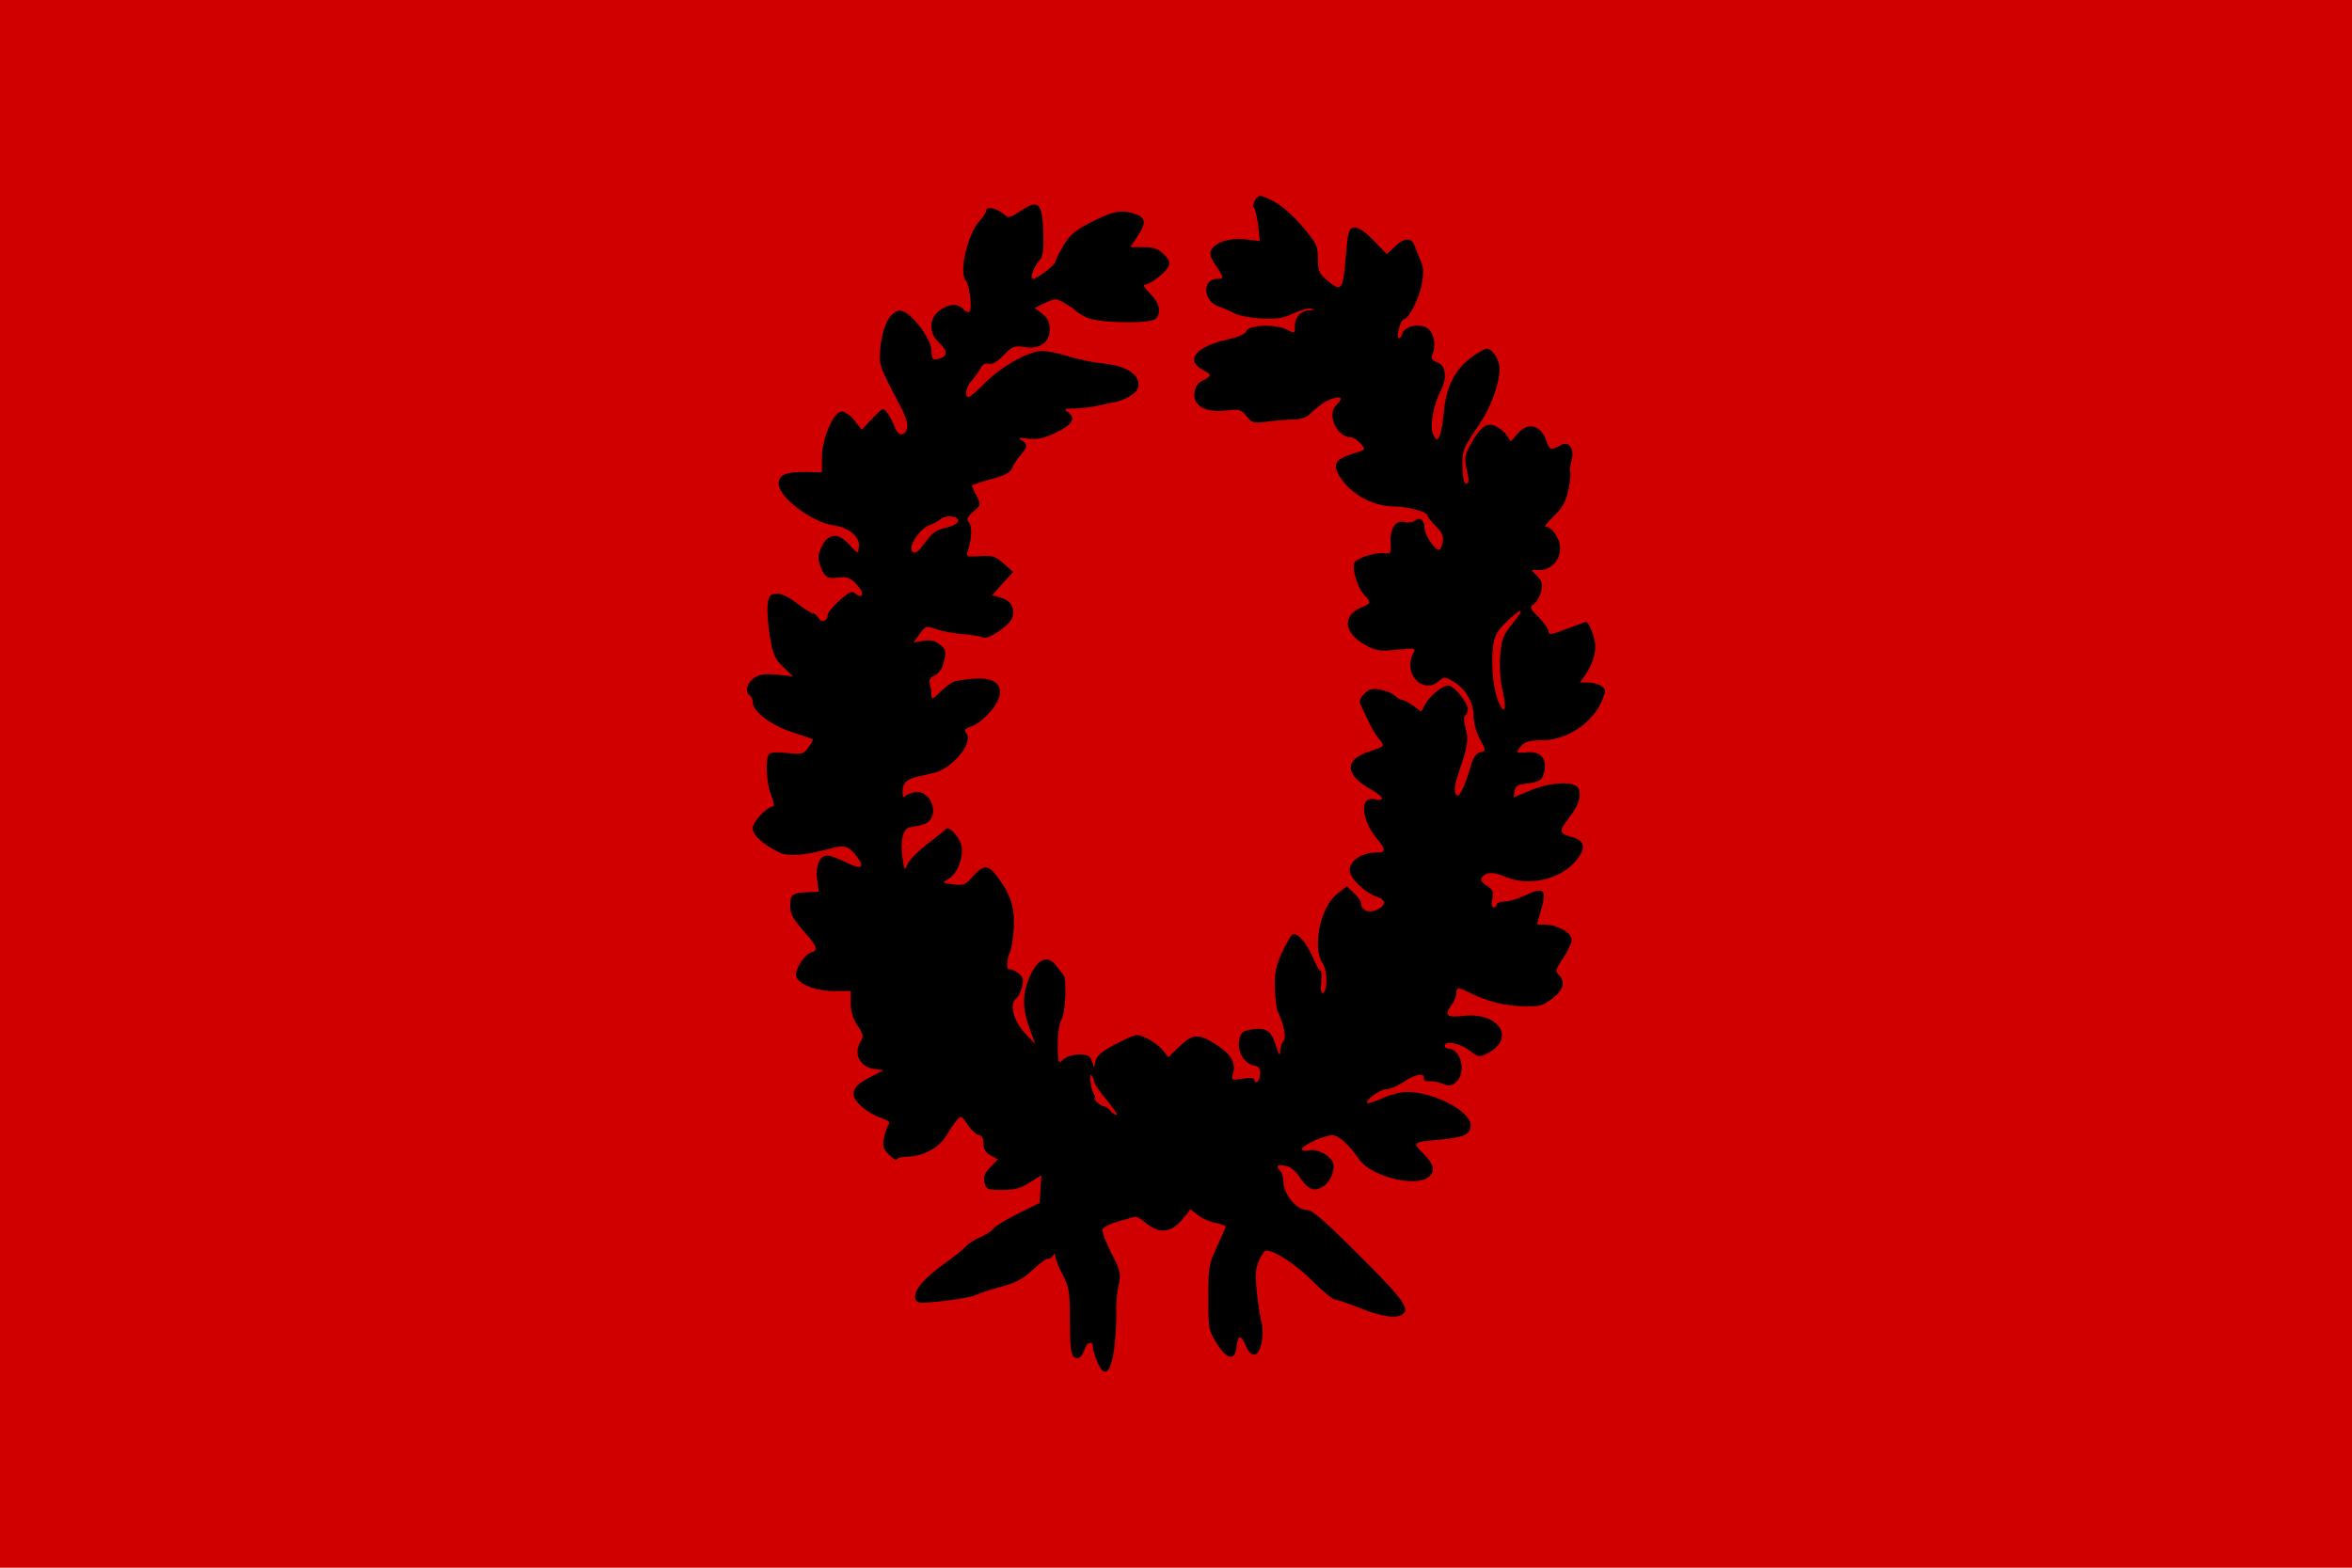
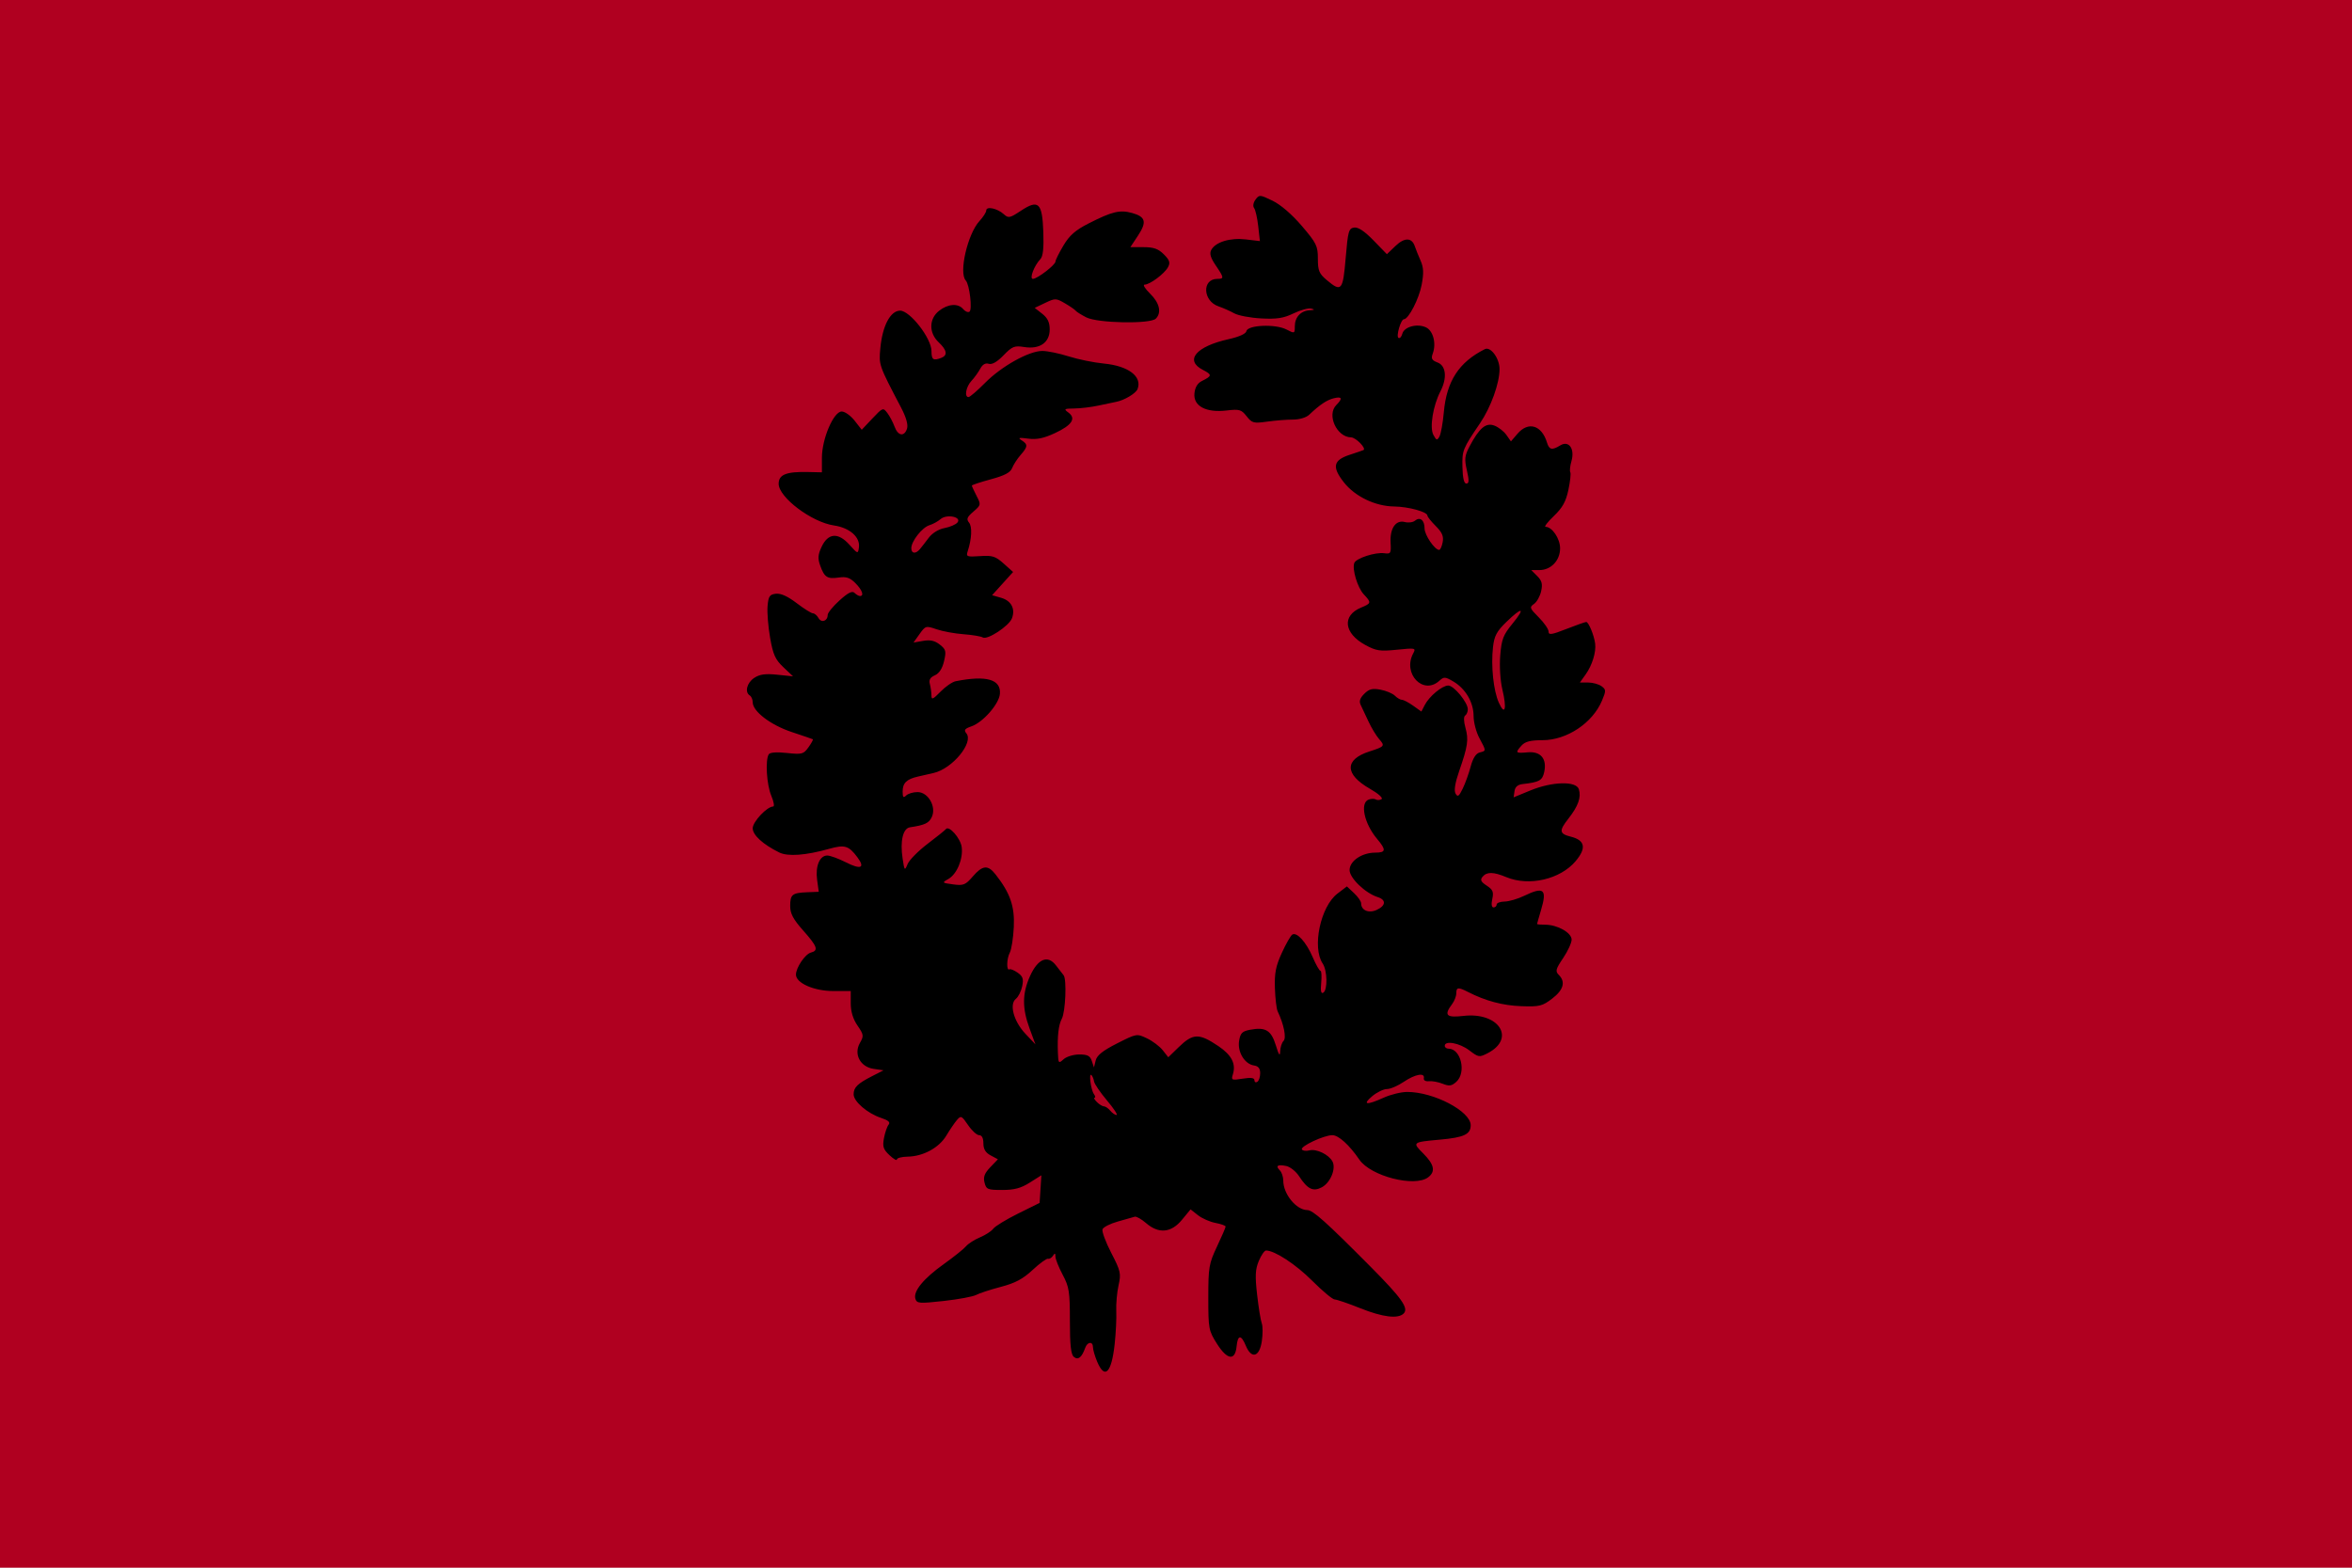
<svg xmlns="http://www.w3.org/2000/svg" xml:space="preserve" id="svg1" width="4608" height="3072" version="1.1" viewBox="0 0 1219.2 812.8">
  <defs id="defs1">
    <style id="style1">.cls-1{fill:#0283c0}.cls-2{fill:#fff}.cls-3{fill:#ef483f}</style>
  </defs>
-   <path id="rect1" d="M 0 0 L 0 812.8 L 1219.2 812.8 L 1219.2 0 L 0 0 z" style="fill:#d00000;fill-rule:evenodd;stroke:none;stroke-width:8.467;stroke-linecap:round;stroke-linejoin:round;fill-opacity:1" />
+   <path id="rect1" d="M 0 0 L 0 812.8 L 1219.2 812.8 L 1219.2 0 L 0 0 z" style="fill:#b00020;fill-rule:evenodd;stroke:none;stroke-width:8.467;stroke-linecap:round;stroke-linejoin:round;fill-opacity:1" />
  <path id="path2" d="m 568.723,705.957 c -1.192,-2.851 -2.166,-6.215 -2.166,-7.474 0,-3.13 -2.867,-2.898 -4.016,0.325 -1.79,5.022 -3.685,6.53 -5.898,4.694 -1.508,-1.252 -2.044,-6.131 -2.044,-18.625 0,-15.187 -0.384,-17.652 -3.737,-23.957 -2.055,-3.866 -3.747,-8.106 -3.76,-9.422 -0.015,-1.837 -0.311,-1.941 -1.259,-0.445 -0.68,1.072 -1.846,1.778 -2.593,1.571 -0.747,-0.206 -4.339,2.407 -7.982,5.808 -5.019,4.685 -9.004,6.808 -16.442,8.762 -5.4,1.418 -11.163,3.301 -12.807,4.185 -1.644,0.885 -9.217,2.294 -16.829,3.135 -12.679,1.4 -13.91,1.306 -14.675,-1.104 -1.234,-3.891 4.169,-10.496 14.783,-18.071 5.172,-3.691 10.324,-7.82 11.448,-9.175 1.125,-1.356 4.383,-3.441 7.242,-4.635 2.859,-1.194 5.957,-3.211 6.886,-4.482 0.929,-1.269 6.715,-4.8 12.858,-7.843 l 11.17,-5.533 0.459,-7.162 0.459,-7.163 -6.034,3.81 c -4.577,2.89 -8.019,3.809 -14.256,3.809 -7.579,0 -8.297,-0.3 -9.185,-3.835 -0.734,-2.924 -0.015,-4.813 2.986,-7.956 l 3.948,-4.121 -3.762,-2.013 c -2.659,-1.423 -3.762,-3.254 -3.762,-6.246 0,-2.719 -0.782,-4.232 -2.188,-4.232 -1.204,0 -3.789,-2.356 -5.745,-5.235 -3.323,-4.891 -3.703,-5.063 -5.786,-2.616 -1.227,1.441 -3.696,5.069 -5.489,8.065 -3.772,6.304 -11.988,10.779 -20.023,10.907 -3.08,0.051 -5.603,0.712 -5.605,1.471 -0.003,0.759 -1.732,-0.24 -3.841,-2.223 -3.225,-3.03 -3.68,-4.442 -2.856,-8.856 0.54,-2.888 1.624,-6.03 2.41,-6.981 1.008,-1.222 -0.141,-2.249 -3.909,-3.492 -7.03,-2.32 -14.23,-8.497 -14.23,-12.208 0,-3.609 2.007,-5.582 9.643,-9.477 l 5.861,-2.99 -5.12,-0.747 c -6.97,-1.017 -10.461,-7.627 -7.111,-13.465 2.063,-3.595 1.967,-4.275 -1.268,-8.997 -2.329,-3.399 -3.5,-7.248 -3.5,-11.503 v -6.395 h -9.166 c -9.859,0 -19.234,-4.137 -19.234,-8.487 0,-3.625 4.759,-10.67 7.733,-11.447 4.106,-1.074 3.383,-3.149 -3.996,-11.458 -5.174,-5.827 -6.726,-8.75 -6.726,-12.668 0,-6.016 1.029,-6.846 8.881,-7.159 l 5.923,-0.237 -0.847,-6.188 c -0.975,-7.107 1.329,-12.615 5.275,-12.615 1.476,0 5.837,1.596 9.692,3.548 7.74,3.919 10.044,2.888 5.91,-2.644 -4.509,-6.034 -6.556,-6.643 -14.668,-4.364 -12.161,3.416 -21.407,4.083 -25.869,1.867 -8.475,-4.209 -13.727,-9.012 -13.727,-12.551 0,-3.36 7.437,-11.268 10.598,-11.268 0.77,0 0.332,-2.523 -0.975,-5.606 -2.391,-5.643 -3.178,-18.428 -1.321,-21.433 0.637,-1.033 4.05,-1.291 9.428,-0.715 7.849,0.84 8.618,0.637 11.19,-2.965 1.52,-2.127 2.528,-3.994 2.242,-4.148 -0.286,-0.159 -5.229,-1.848 -10.984,-3.763 -10.914,-3.633 -20.179,-10.699 -20.179,-15.39 0,-1.434 -0.672,-3.024 -1.495,-3.532 -2.763,-1.707 -1.527,-6.637 2.291,-9.139 2.861,-1.875 5.78,-2.275 11.949,-1.638 l 8.163,0.842 -5.025,-4.749 c -4.181,-3.951 -5.333,-6.508 -6.859,-15.213 -1.01,-5.755 -1.603,-13.155 -1.319,-16.444 0.443,-5.13 1.056,-6.042 4.32,-6.423 2.527,-0.295 6.134,1.337 10.747,4.858 3.819,2.916 7.622,5.302 8.453,5.302 0.83,0 2.128,1.103 2.882,2.452 1.495,2.674 4.755,1.564 4.755,-1.619 0,-1.089 2.762,-4.476 6.138,-7.526 4.442,-4.014 6.59,-5.094 7.772,-3.911 0.899,0.899 2.173,1.635 2.83,1.635 2.295,0 1.169,-3.153 -2.402,-6.724 -2.802,-2.803 -4.702,-3.436 -8.595,-2.868 -5.938,0.867 -7.447,-0.106 -9.633,-6.236 -1.314,-3.682 -1.162,-5.648 0.752,-9.717 3.372,-7.168 8.589,-7.552 14.412,-1.059 4.339,4.838 4.429,4.864 4.916,1.418 0.756,-5.332 -4.788,-10.215 -12.946,-11.408 -11.549,-1.688 -28.656,-14.586 -28.656,-21.606 0,-4.786 3.942,-6.354 15.321,-6.095 l 7.1,0.159 v -7.506 c 0,-9.86 6.058,-24.034 10.273,-24.034 1.629,0 4.632,2.132 6.67,4.737 l 3.707,4.737 5.505,-5.838 c 5.364,-5.688 5.563,-5.761 7.759,-2.869 1.239,1.633 2.926,4.819 3.747,7.08 1.766,4.862 5.081,5.38 6.468,1.012 0.636,-2.004 -0.448,-5.836 -3.067,-10.838 -11.636,-22.227 -11.574,-22.049 -10.774,-30.797 1.059,-11.578 5.191,-19.46 10.227,-19.508 5.106,-0.051 16.284,14.334 16.284,20.953 0,4.504 0.907,5.128 5.109,3.516 3.387,-1.299 2.923,-4.026 -1.372,-8.062 -5.169,-4.856 -5.079,-12.181 0.201,-16.335 4.624,-3.637 9.89,-4.005 12.49,-0.872 1.015,1.223 2.476,1.837 3.244,1.363 1.612,-0.998 0.073,-14.089 -1.911,-16.22 -3.688,-3.968 0.973,-24.138 7.116,-30.801 1.937,-2.101 3.522,-4.584 3.522,-5.52 0,-2.283 5.739,-1.058 9.039,1.928 2.451,2.219 3.119,2.088 8.893,-1.732 9.152,-6.057 11.1,-4.216 11.647,11.005 0.298,8.327 -0.159,12.634 -1.513,14.043 -3.249,3.398 -5.847,10.255 -3.886,10.255 2.251,0 11.693,-7.255 11.693,-8.984 0,-0.747 1.85,-4.471 4.111,-8.275 3.155,-5.31 6.194,-7.978 13.079,-11.483 12.151,-6.186 16.202,-7.165 22.475,-5.433 7.104,1.962 7.809,4.656 3.088,11.79 l -3.932,5.942 h 6.815 c 5.272,0 7.659,0.844 10.542,3.727 2.997,2.997 3.423,4.295 2.177,6.623 -1.828,3.417 -9.414,9.083 -12.16,9.083 -1.057,0 0.224,2.098 2.847,4.662 4.933,4.823 6.088,9.863 2.974,12.977 -2.862,2.862 -30.124,2.365 -36.022,-0.657 -2.631,-1.349 -5.12,-2.912 -5.531,-3.476 -0.412,-0.563 -2.914,-2.285 -5.563,-3.826 -4.605,-2.678 -5.052,-2.688 -10.234,-0.215 l -5.419,2.584 3.881,3.053 c 2.821,2.219 3.882,4.444 3.882,8.143 0,6.81 -5.19,10.39 -13.207,9.108 -5.093,-0.814 -6.215,-0.365 -10.738,4.303 -3.315,3.421 -5.945,4.929 -7.651,4.387 -1.705,-0.542 -3.214,0.323 -4.387,2.516 -0.983,1.838 -3.042,4.687 -4.575,6.333 -2.845,3.054 -3.811,8.408 -1.517,8.408 0.699,0 4.566,-3.325 8.595,-7.39 8.537,-8.614 22.735,-16.528 29.65,-16.528 2.658,0 8.812,1.268 13.674,2.816 4.863,1.548 13.078,3.224 18.256,3.722 12.692,1.22 19.941,6.718 17.443,13.229 -0.865,2.252 -6.944,5.867 -11.162,6.636 -1.234,0.224 -5.269,1.073 -8.968,1.886 -3.699,0.812 -9.377,1.506 -12.617,1.543 -5.329,0.051 -5.627,0.258 -3.12,2.091 4.179,3.056 1.867,6.582 -7.017,10.698 -5.83,2.701 -9.403,3.433 -13.851,2.838 -4.776,-0.639 -5.463,-0.464 -3.379,0.862 3.373,2.146 3.295,3.272 -0.532,7.64 -1.732,1.976 -3.699,5.017 -4.373,6.76 -0.893,2.311 -3.882,3.886 -11.052,5.827 -5.405,1.464 -9.827,2.93 -9.827,3.26 0,0.33 1.093,2.715 2.43,5.299 2.377,4.598 2.342,4.775 -1.637,8.198 -3.297,2.837 -3.725,3.908 -2.264,5.67 1.725,2.079 1.43,8.446 -0.693,14.919 -0.906,2.759 -0.412,2.951 6.398,2.483 6.419,-0.442 8.014,0.051 12.261,3.856 l 4.882,4.363 -5.441,6.023 -5.441,6.023 4.672,1.34 c 5.251,1.506 7.468,5.679 5.634,10.604 -1.495,4.014 -12.774,11.422 -15.153,9.952 -0.941,-0.581 -5.438,-1.333 -9.994,-1.67 -4.555,-0.337 -10.831,-1.492 -13.946,-2.565 -5.509,-1.898 -5.749,-1.831 -8.808,2.465 l -3.144,4.416 5.031,-0.872 c 3.638,-0.631 6.018,-0.106 8.594,1.925 3.185,2.501 3.419,3.414 2.203,8.62 -0.891,3.815 -2.531,6.338 -4.756,7.317 -2.416,1.063 -3.166,2.357 -2.597,4.485 0.439,1.644 0.809,4.295 0.819,5.889 0.015,2.473 0.71,2.195 4.703,-1.89 2.575,-2.634 6.107,-5.073 7.847,-5.419 15.902,-3.162 23.565,-0.98 22.95,6.533 -0.431,5.263 -8.747,14.762 -14.758,16.857 -3.499,1.22 -4.031,1.94 -2.658,3.595 3.969,4.784 -7.206,18.361 -16.943,20.584 -2.261,0.516 -5.96,1.365 -8.221,1.886 -5.833,1.345 -7.847,3.336 -7.847,7.756 0,2.997 0.399,3.455 1.794,2.059 0.987,-0.987 3.66,-1.794 5.94,-1.794 5.49,0 9.835,7.549 7.409,12.872 -1.469,3.224 -3.564,4.219 -11.347,5.391 -3.649,0.549 -5.192,7.135 -3.806,16.242 0.964,6.335 1.07,6.448 2.599,2.79 0.876,-2.097 5.529,-6.804 10.339,-10.46 4.81,-3.656 9.083,-7.092 9.497,-7.636 1.592,-2.095 7.619,4.783 8.198,9.355 0.784,6.196 -2.509,14.018 -6.955,16.522 -3.397,1.913 -3.331,1.987 2.489,2.775 5.368,0.727 6.41,0.309 10.198,-4.087 5.068,-5.881 7.822,-6.143 11.773,-1.121 7.621,9.689 10.01,16.564 9.495,27.321 -0.272,5.687 -1.208,11.672 -2.08,13.301 -1.663,3.106 -1.793,9.63 -0.177,8.629 0.517,-0.319 2.435,0.464 4.261,1.744 2.693,1.887 3.136,3.215 2.346,7.038 -0.535,2.592 -2.001,5.519 -3.257,6.505 -3.567,2.799 -1.144,11.699 4.935,18.136 l 5.181,5.485 -3.028,-8.222 c -3.9,-10.587 -3.831,-18.199 0.245,-27.22 4.052,-8.966 9.181,-11.075 13.418,-5.518 1.506,1.974 3.298,4.282 3.984,5.129 1.675,2.068 0.976,18.973 -0.932,22.537 -1.702,3.182 -2.37,8.963 -2.035,17.637 0.214,5.556 0.357,5.718 2.959,3.363 1.504,-1.361 5.158,-2.474 8.12,-2.474 4.26,0 5.619,0.703 6.499,3.363 l 1.112,3.363 0.904,-3.649 c 0.653,-2.64 3.721,-5.075 11.087,-8.805 10.122,-5.125 10.216,-5.141 15.498,-2.622 2.923,1.393 6.601,4.171 8.174,6.17 l 2.86,3.636 5.367,-5.213 c 7.481,-7.266 10.563,-7.349 20.635,-0.551 6.883,4.645 9.205,9.218 7.465,14.699 -0.929,2.927 -0.593,3.069 5.097,2.159 4.25,-0.68 6.091,-0.438 6.091,0.8 0,0.976 0.672,1.358 1.495,0.851 0.823,-0.508 1.495,-2.519 1.495,-4.469 0,-2.482 -0.964,-3.688 -3.213,-4.022 -4.843,-0.721 -8.659,-7.037 -7.715,-12.773 0.663,-4.038 1.596,-4.972 5.731,-5.748 7.984,-1.497 10.903,0.268 13.297,8.048 1.564,5.085 2.184,5.96 2.26,3.194 0.051,-2.097 0.844,-4.552 1.75,-5.457 1.568,-1.568 0.177,-8.567 -3.078,-15.396 -0.586,-1.234 -1.216,-6.615 -1.4,-11.959 -0.268,-7.787 0.445,-11.418 3.588,-18.283 2.157,-4.712 4.594,-8.982 5.415,-9.489 2.371,-1.465 7.208,3.873 10.552,11.647 1.693,3.936 3.518,7.156 4.055,7.156 0.537,0 0.711,2.779 0.388,6.176 -0.409,4.289 -0.073,5.861 1.082,5.144 2.306,-1.425 2.101,-11.508 -0.308,-15.098 -5.61,-8.365 -1.151,-29.56 7.627,-36.256 l 4.911,-3.746 3.688,3.465 c 2.028,1.906 3.688,4.274 3.688,5.264 0,3.676 3.903,5.355 8.054,3.464 4.786,-2.181 5.044,-5.22 0.563,-6.643 -6.452,-2.048 -14.595,-9.869 -14.595,-14.017 0,-4.713 6.372,-9.041 13.309,-9.041 5.593,0 5.775,-1.397 0.932,-7.152 -6.654,-7.908 -8.96,-18.595 -4.391,-20.348 1.306,-0.502 2.989,-0.533 3.737,-0.073 0.749,0.463 2.092,0.388 2.987,-0.159 0.921,-0.571 -1.7,-2.906 -6.041,-5.386 -13.146,-7.509 -13.25,-15.154 -0.263,-19.337 7.92,-2.551 8.163,-2.855 5.085,-6.371 -1.543,-1.764 -4.047,-5.896 -5.564,-9.185 -1.516,-3.289 -3.335,-7.153 -4.041,-8.588 -0.914,-1.859 -0.382,-3.509 1.855,-5.746 2.509,-2.509 4.2,-2.938 8.444,-2.142 2.918,0.547 6.267,1.956 7.44,3.13 1.174,1.174 2.823,2.134 3.665,2.134 0.842,0 3.449,1.367 5.795,3.037 l 4.264,3.036 1.764,-3.41 c 2.334,-4.511 8.962,-10.016 12.141,-10.083 2.903,-0.073 10.165,8.749 10.165,12.332 0,1.314 -0.618,2.768 -1.372,3.234 -0.823,0.508 -0.77,3.026 0.141,6.303 1.723,6.239 1.246,9.539 -3.242,22.484 -2.12,6.113 -2.763,10.089 -1.886,11.657 1.096,1.959 1.755,1.508 3.722,-2.551 1.315,-2.712 3.17,-7.865 4.122,-11.452 1.135,-4.275 2.722,-6.781 4.61,-7.275 3.531,-0.923 3.535,-0.687 -0.106,-7.488 -1.644,-3.068 -2.989,-8.2 -2.989,-11.403 0,-7.079 -4.157,-14.196 -10.458,-17.906 -4.3,-2.531 -4.903,-2.562 -7.321,-0.374 -8.373,7.578 -19.14,-3.726 -13.531,-14.207 1.515,-2.831 1.199,-2.903 -8.431,-1.916 -8.831,0.904 -10.763,0.611 -16.47,-2.507 -11.061,-6.043 -12.076,-15.207 -2.141,-19.323 5.39,-2.233 5.463,-2.587 1.426,-6.884 -3.239,-3.448 -6.143,-13.071 -4.912,-16.278 0.936,-2.438 10.969,-5.688 15.538,-5.034 3.344,0.478 3.585,0.073 3.275,-5.462 -0.417,-7.448 2.681,-11.947 7.377,-10.719 1.845,0.482 4.2,0.177 5.234,-0.683 2.638,-2.19 5.001,-0.297 5.001,4.005 0,3.411 5.25,11.134 7.569,11.134 0.577,0 1.395,-1.803 1.817,-4.008 0.582,-3.044 -0.275,-5.049 -3.563,-8.337 -2.381,-2.381 -4.329,-4.815 -4.329,-5.409 0,-1.967 -9.813,-4.668 -17.295,-4.762 -9.758,-0.124 -20.273,-5.18 -26.041,-12.53 -6.244,-7.955 -5.51,-11.466 2.979,-14.25 3.699,-1.213 6.941,-2.325 7.204,-2.471 1.582,-0.877 -3.963,-6.543 -6.442,-6.583 -7.449,-0.124 -12.722,-11.695 -7.641,-16.776 3.418,-3.419 2.967,-4.572 -1.365,-3.484 -3.612,0.906 -7.151,3.285 -12.766,8.582 -1.513,1.427 -5.059,2.469 -8.37,2.461 -3.16,-0.008 -9.169,0.468 -13.354,1.056 -7.019,0.987 -7.842,0.772 -10.641,-2.788 -2.745,-3.49 -3.737,-3.774 -10.436,-2.98 -10.599,1.255 -17.26,-2.299 -16.619,-8.869 0.308,-3.147 1.601,-5.305 3.852,-6.42 5.35,-2.652 5.4,-3.249 0.486,-5.791 -9.576,-4.953 -3.507,-12.158 13.401,-15.909 5.4,-1.199 8.94,-2.796 9.202,-4.154 0.618,-3.202 15.033,-3.819 20.704,-0.886 4.307,2.227 4.385,2.198 4.385,-1.616 0,-4.751 3.109,-8.095 7.741,-8.327 2.588,-0.124 2.797,-0.348 0.819,-0.863 -1.458,-0.379 -5.591,0.733 -9.184,2.472 -5.195,2.515 -8.632,3.052 -16.781,2.624 -5.635,-0.295 -11.928,-1.483 -13.983,-2.64 -2.055,-1.156 -5.74,-2.789 -8.189,-3.629 -8.142,-2.792 -8.621,-14.233 -0.597,-14.233 3.613,0 3.544,-0.568 -0.856,-7.044 -2.643,-3.89 -3.283,-6.099 -2.299,-7.938 2.207,-4.124 9.775,-6.443 17.89,-5.482 l 7.343,0.87 -0.874,-7.768 c -0.48,-4.272 -1.442,-8.496 -2.137,-9.386 -0.727,-0.93 -0.417,-2.777 0.734,-4.35 1.923,-2.63 2.254,-2.609 8.839,0.579 4.205,2.036 10.049,7.07 15.166,13.065 7.609,8.914 8.325,10.374 8.325,16.975 0,6.229 0.632,7.754 4.599,11.092 7.629,6.42 8.395,5.525 9.815,-11.452 1.162,-13.903 1.569,-15.364 4.397,-15.768 2.101,-0.3 5.371,1.875 10.041,6.679 l 6.925,7.125 4.443,-4.258 c 4.716,-4.518 8.516,-4.44 10.048,0.208 0.48,1.457 1.807,4.762 2.948,7.344 1.607,3.637 1.735,6.485 0.567,12.643 -1.375,7.251 -6.792,17.756 -9.168,17.781 -1.592,0.015 -4.186,8.846 -2.843,9.677 0.68,0.42 1.576,-0.544 1.995,-2.141 0.943,-3.608 7.619,-5.439 12.209,-3.348 3.791,1.727 5.52,8.355 3.561,13.651 -0.955,2.582 -0.469,3.468 2.524,4.606 4.403,1.674 5.028,8.046 1.465,14.937 -3.846,7.438 -5.686,18.782 -3.66,22.567 1.569,2.931 1.94,3.035 3.146,0.881 0.752,-1.344 1.773,-7.001 2.27,-12.572 1.441,-16.167 7.822,-25.987 21.272,-32.743 2.992,-1.502 7.615,4.774 7.615,10.34 0,7.335 -4.469,19.745 -10.107,28.067 -9.034,13.334 -9.313,14.03 -9.123,22.699 0.124,5.705 0.807,8.595 2.028,8.595 1.416,0 1.479,-1.575 0.274,-6.842 -1.336,-5.842 -1.142,-7.644 1.329,-12.333 5.108,-9.692 8.52,-12.562 12.935,-10.883 2.121,0.807 4.916,2.979 6.211,4.828 l 2.354,3.361 3.449,-4.015 c 5.584,-6.499 12.493,-4.422 15.236,4.581 1.169,3.837 2.578,4.142 6.914,1.495 4.437,-2.709 7.609,1.774 5.777,8.164 -0.724,2.527 -0.996,5.115 -0.602,5.752 0.394,0.636 -0.051,4.745 -0.976,9.13 -1.298,6.119 -3.053,9.276 -7.548,13.579 -3.221,3.083 -5.155,5.606 -4.298,5.606 3.411,0 7.537,6.105 7.537,11.153 0,6.304 -4.735,11.27 -10.745,11.27 h -4.202 l 3.087,3.087 c 2.419,2.419 2.861,4.118 2.041,7.848 -0.576,2.618 -2.238,5.597 -3.696,6.618 -2.454,1.72 -2.272,2.236 2.443,6.951 2.802,2.802 5.094,6.121 5.094,7.375 0,1.899 1.547,1.674 9.252,-1.345 5.089,-1.994 9.715,-3.626 10.282,-3.626 1.218,0 4.081,6.955 4.614,11.211 0.556,4.436 -1.534,11.226 -4.917,15.978 l -2.992,4.202 h 4.3 c 2.365,0 5.468,0.855 6.896,1.898 2.398,1.753 2.419,2.32 0.277,7.445 -4.861,11.636 -18.234,20.554 -30.82,20.554 -6.226,0 -9.023,0.705 -10.86,2.734 -3.468,3.833 -3.199,4.139 3.131,3.559 6.786,-0.622 10.09,3.342 8.567,10.278 -0.952,4.332 -2.547,5.214 -11.183,6.181 -2.523,0.283 -3.886,1.467 -4.197,3.65 l -0.461,3.232 8.681,-3.57 c 11.339,-4.663 23.748,-4.984 25.123,-0.652 1.326,4.175 -0.316,8.783 -5.464,15.335 -4.909,6.249 -4.691,7.773 1.324,9.283 7.384,1.853 8.177,5.906 2.48,12.676 -7.951,9.45 -24.204,13.203 -35.939,8.299 -6.666,-2.786 -10.119,-2.839 -12.318,-0.189 -1.336,1.61 -0.872,2.598 2.156,4.583 3.198,2.096 3.695,3.282 2.897,6.916 -0.602,2.738 -0.357,4.386 0.65,4.386 0.888,0 1.614,-0.672 1.614,-1.495 0,-0.823 1.85,-1.518 4.111,-1.545 2.261,-0.037 6.801,-1.351 10.089,-2.939 10.306,-4.978 12.046,-3.495 8.768,7.474 -1.105,3.7 -2.017,6.895 -2.026,7.101 -0.006,0.205 1.898,0.374 4.238,0.374 6.339,0 13.682,4.155 13.682,7.741 0,1.67 -1.985,5.978 -4.411,9.573 -3.855,5.712 -4.137,6.81 -2.242,8.706 3.625,3.625 2.464,7.782 -3.436,12.296 -5.085,3.89 -6.569,4.255 -15.991,3.925 -9.636,-0.337 -18.606,-2.737 -27.73,-7.418 -4.991,-2.561 -5.979,-2.434 -5.979,0.768 0,1.487 -0.987,4.01 -2.195,5.606 -4.336,5.734 -2.989,7.133 5.869,6.092 18.354,-2.158 27.388,11.672 12.615,19.312 -4.352,2.251 -4.766,2.186 -9.572,-1.48 -4.976,-3.796 -12.696,-5.217 -12.696,-2.337 0,0.823 0.904,1.495 2.01,1.495 6.393,0 9.284,12.38 4.007,17.156 -2.437,2.206 -3.674,2.384 -7.1,1.022 -2.282,-0.908 -5.494,-1.501 -7.138,-1.319 -1.721,0.19 -2.831,-0.463 -2.616,-1.538 0.611,-3.054 -4.522,-2.133 -10.411,1.869 -3.025,2.055 -6.951,3.737 -8.726,3.737 -1.775,0 -5.225,1.681 -7.668,3.737 -5.318,4.476 -2.882,4.764 6.041,0.715 3.584,-1.626 9.055,-2.957 12.16,-2.957 13.756,0 32.892,10.044 32.892,17.264 0,4.712 -3.452,6.337 -15.851,7.46 -14.466,1.31 -14.55,1.379 -8.738,7.191 5.724,5.724 6.472,9.361 2.542,12.345 -6.972,5.293 -29.8,-0.574 -35.676,-9.17 -5.209,-7.62 -10.783,-12.667 -13.991,-12.667 -4.383,0 -16.761,5.801 -15.777,7.394 0.439,0.712 2.188,0.93 3.886,0.487 3.617,-0.946 10.014,2.127 11.948,5.739 1.967,3.675 -1.036,10.994 -5.49,13.377 -4.519,2.419 -7.425,1.017 -11.789,-5.687 -1.644,-2.526 -4.671,-4.931 -6.726,-5.345 -4.499,-0.906 -5.654,-0.089 -3.263,2.296 0.973,0.973 1.769,3.36 1.769,5.305 0,6.944 6.723,15.196 12.438,15.266 2.941,0.037 9.557,5.952 32.638,29.183 16.354,16.461 20.068,21.701 17.326,24.443 -2.9,2.9 -10.834,1.926 -22.555,-2.767 -6.159,-2.467 -12.095,-4.496 -13.192,-4.509 -1.096,-0.015 -6.34,-4.379 -11.652,-9.701 -8.484,-8.499 -19.452,-15.687 -23.936,-15.687 -0.819,0 -2.507,2.433 -3.749,5.406 -1.825,4.367 -1.992,7.742 -0.87,17.565 0.763,6.687 1.846,13.344 2.405,14.793 0.559,1.45 0.565,5.653 0.015,9.343 -1.223,8.163 -5.376,9.276 -8.296,2.224 -2.413,-5.827 -4.178,-5.693 -4.763,0.362 -0.736,7.622 -4.827,7.099 -10.152,-1.298 -4.339,-6.843 -4.517,-7.787 -4.517,-24.017 0,-15.666 0.327,-17.585 4.484,-26.386 2.466,-5.22 4.484,-9.901 4.484,-10.4 0,-0.499 -2.36,-1.351 -5.244,-1.893 -2.884,-0.542 -6.972,-2.343 -9.084,-4.005 l -3.84,-3.021 -4.477,5.432 c -5.577,6.767 -12.043,7.348 -18.601,1.672 -2.389,-2.067 -5.016,-3.552 -5.838,-3.299 -0.823,0.252 -4.747,1.367 -8.722,2.474 -3.975,1.107 -7.575,2.919 -8,4.027 -0.425,1.107 1.607,6.611 4.513,12.229 4.882,9.434 5.172,10.721 3.799,16.834 -0.817,3.641 -1.351,9.647 -1.183,13.348 0.176,3.701 -0.21,11.438 -0.839,17.193 -1.633,14.964 -5.137,18.445 -9.076,9.017 z m 5.1,-135.408 c -3.501,-4.152 -6.517,-8.586 -6.703,-9.854 -0.185,-1.268 -0.791,-2.747 -1.343,-3.289 -1.492,-1.462 -0.304,7.677 1.282,9.853 0.749,1.028 0.893,1.869 0.323,1.869 -0.57,0 -0.037,1.01 1.206,2.242 1.234,1.234 2.881,2.242 3.661,2.242 0.78,0 2.256,1.008 3.279,2.242 1.024,1.234 2.491,2.242 3.261,2.242 0.77,0 -1.464,-3.397 -4.964,-7.549 z m 204.964,-213.036 c -1.091,-4.551 -1.568,-12.051 -1.117,-17.642 0.678,-8.439 1.52,-10.629 6.372,-16.55 6.893,-8.412 5.096,-8.899 -3.182,-0.863 -5.035,4.887 -6.285,7.239 -6.941,13.057 -1.109,9.833 0.235,22.587 3.036,28.818 3.176,7.066 4.226,3.158 1.833,-6.82 z m -301.955,-72.782 c 0.863,-1.028 2.937,-3.694 4.608,-5.924 1.814,-2.422 5.098,-4.442 8.152,-5.015 2.812,-0.528 5.828,-1.821 6.702,-2.873 2.424,-2.921 -5.593,-4.533 -8.757,-1.76 -1.342,1.176 -3.936,2.594 -5.764,3.151 -3.75,1.142 -9.381,8.288 -9.381,11.904 0,2.851 2.259,3.114 4.442,0.517 z" style="fill:#000;stroke-width:.495" />
</svg>
